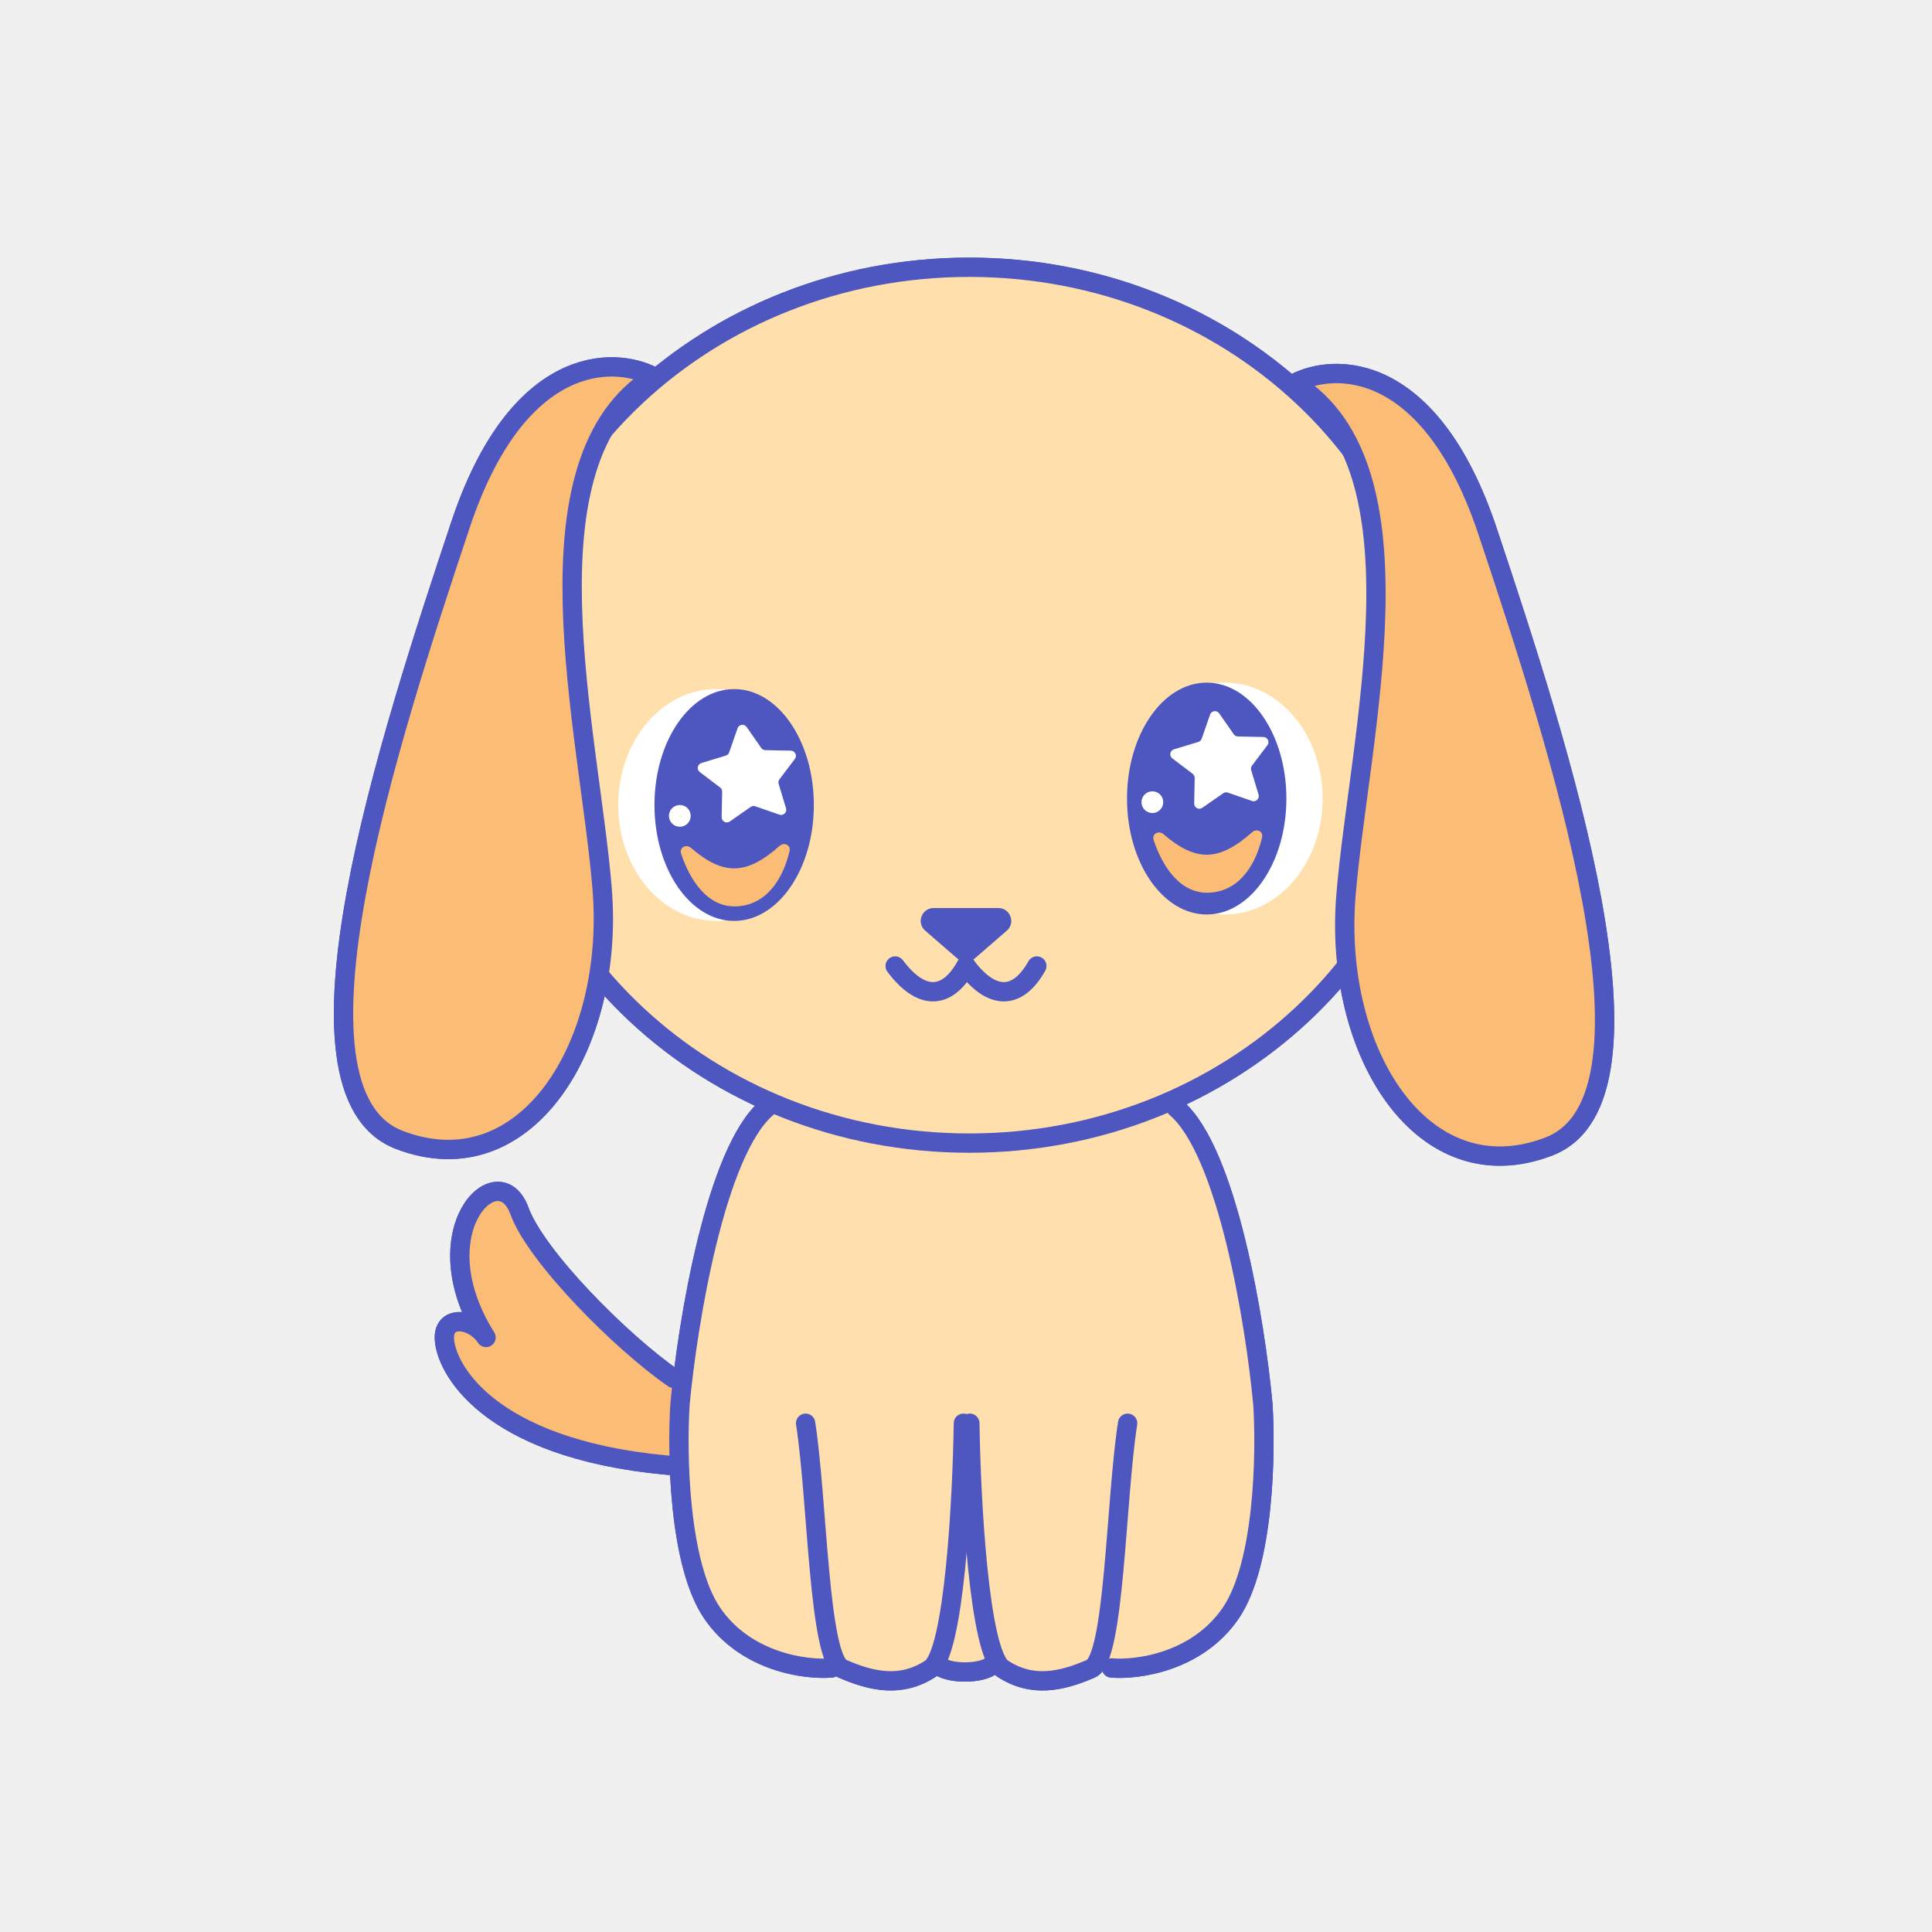
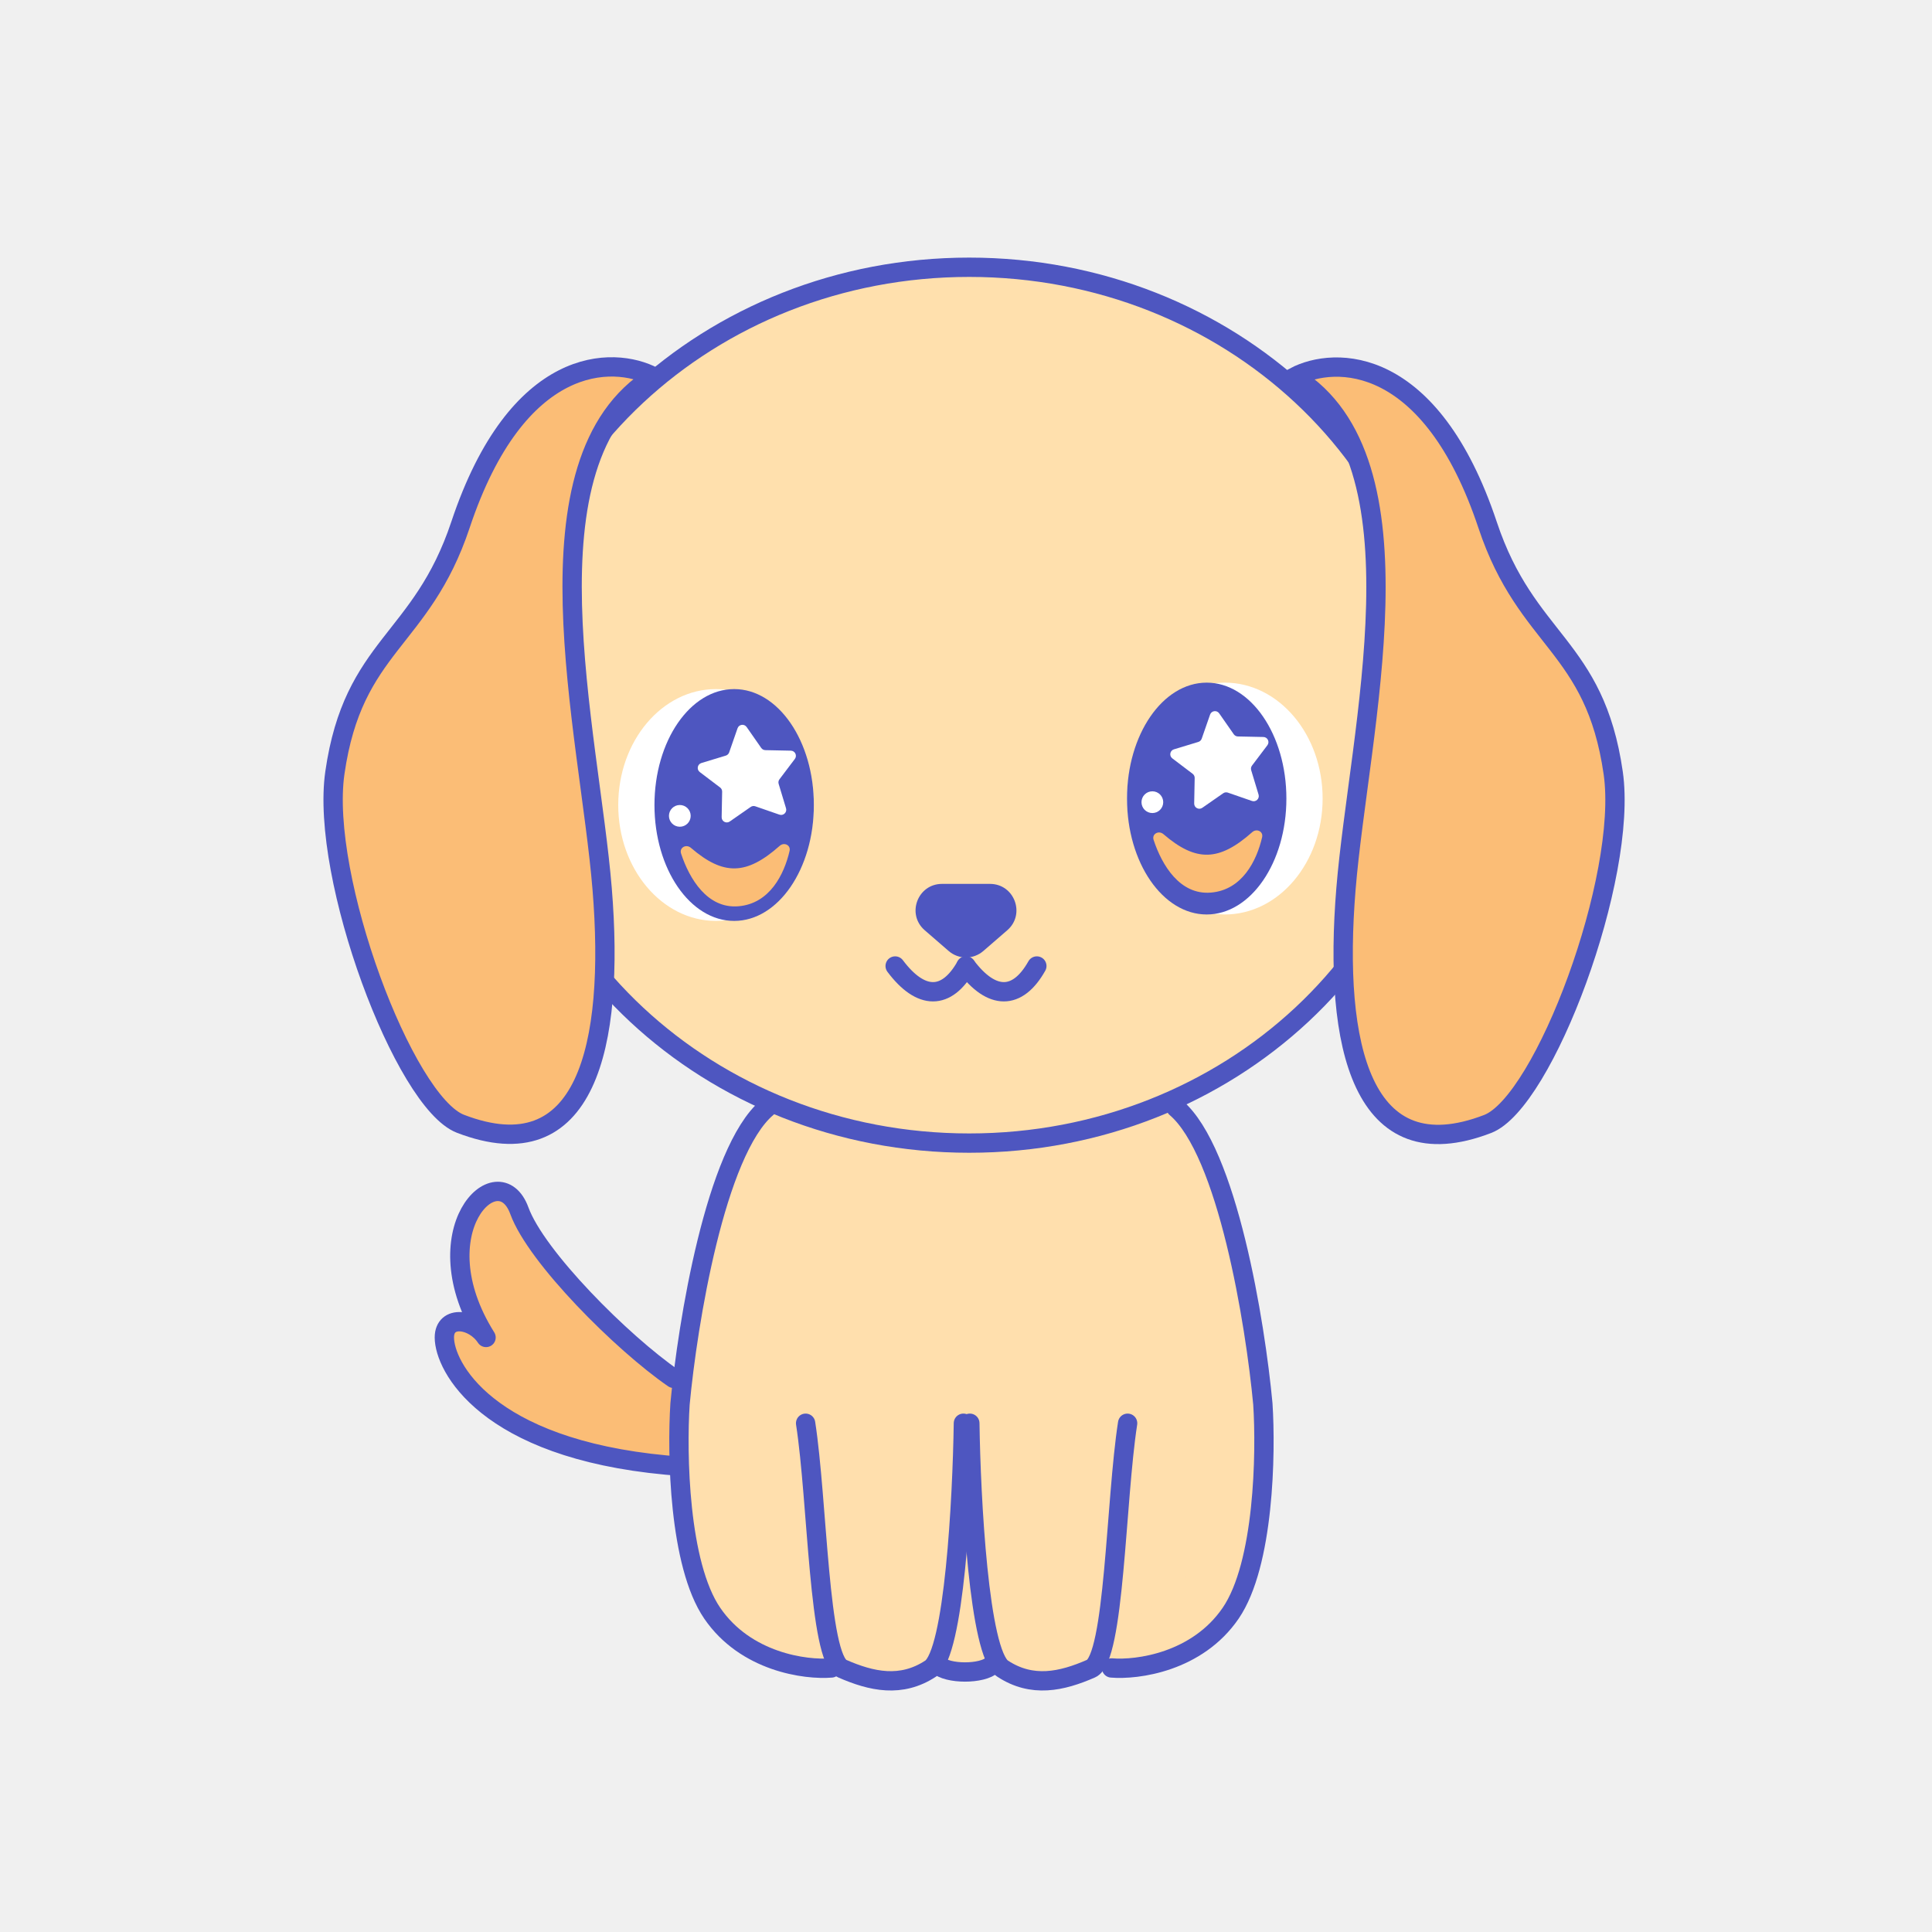
<svg xmlns="http://www.w3.org/2000/svg" width="300" height="300" viewBox="0 0 300 300" fill="none">
  <path d="M80.649 188.008C83.261 195.18 96.612 208.527 104.594 214.027C112.36 214.027 125 229.5 103.5 227.5C75.431 224.889 69 212.123 69 207.681C69 204.127 73.53 204.72 75.472 207.681C65.117 191.181 77.413 179.124 80.649 188.008Z" fill="#FBBD76" stroke="#4E56C0" stroke-width="3" stroke-linejoin="round" />
  <path d="M105.096 226.5C103.896 202.9 114.262 180.333 119.596 172L182.096 170C185.596 174.167 193.296 190.3 196.096 221.5C198.896 252.7 179.929 259.5 170.096 259C163.596 263 158.596 260.5 155.096 259C152.296 257.8 150.262 233.5 149.596 221.5C149.429 232.833 148.396 256.2 145.596 259C142.796 261.8 133.429 260.167 129.096 259C121.096 258.5 106.596 256 105.096 226.5Z" fill="#FFDFAD" />
  <path d="M180.727 167H121.727C121.727 167 93.711 214.923 110.727 236.5C133.596 265.5 168.096 268 191.227 236.5C207.473 214.375 180.727 167 180.727 167Z" fill="#FFDFAD" />
  <path d="M125.096 221C126.961 233.032 127.108 257.497 130.771 259.102C135.35 261.107 139.929 262.11 144.508 259.102C148.171 256.695 149.426 232.698 149.596 221" stroke="#4E56C0" stroke-width="3" stroke-linecap="round" />
  <path d="M175.096 221C173.23 233.032 173.084 257.497 169.42 259.102C164.841 261.107 160.262 262.11 155.684 259.102C152.02 256.695 150.765 232.698 150.596 221" stroke="#4E56C0" stroke-width="3" stroke-linecap="round" />
  <path d="M129.096 259C125.096 259.333 115.796 258.1 110.596 250.5C105.396 242.9 105.096 225.667 105.596 218C106.762 205.5 111.096 178.8 119.096 172" stroke="#4E56C0" stroke-width="3" stroke-linecap="round" />
  <path d="M172.596 259C176.596 259.333 185.896 258.1 191.096 250.5C196.296 242.9 196.596 225.667 196.096 218C194.929 205.5 190.596 178.8 182.596 172" stroke="#4E56C0" stroke-width="3" stroke-linecap="round" />
  <path d="M145.596 258.5C147.096 260 152.596 260 154.096 258.5" stroke="#4E56C0" stroke-width="3" stroke-linecap="round" />
  <path d="M150.5 41.5C190.917 41.5 223.5 72.041 223.5 109.5C223.5 146.959 190.917 177.5 150.5 177.5C110.083 177.5 77.5 146.959 77.5 109.5C77.5 72.041 110.083 41.5 150.5 41.5Z" fill="#FFE0AD" stroke="#4E56C0" stroke-width="3" />
+   <path d="M71.5 81.5C80.3 55.1 95.167 55.167 101.5 58.5C80.5 71.5 91.5 113.5 93.5 138C95.5 162.5 91 182 71.5 174.5C62.752 171.135 49.671 136.21 52 120C54.862 100.078 65.435 99.695 71.5 81.5Z" fill="#FBBD76" stroke="#4E56C0" stroke-width="3" />
+   <path d="M231 81.53C222.2 55.13 207.333 55.197 201 58.53C222 71.53 211 113.53 209 138.03C207 162.53 211.5 182.03 231 174.53C239.748 171.165 252.829 136.24 250.5 120.03C247.638 100.108 237.065 99.725 231 81.53Z" fill="#FBBD76" stroke="#4E56C0" stroke-width="3" />
  <ellipse cx="111.188" cy="125" rx="15.188" ry="18" fill="white" />
  <ellipse cx="114" cy="125" rx="12.375" ry="18" fill="#4E56C0" />
  <path d="M114.526 113.087C114.74 112.47 115.564 112.356 115.937 112.892L118.203 116.14C118.35 116.35 118.587 116.477 118.843 116.482L122.803 116.564C123.456 116.577 123.819 117.325 123.425 117.846L121.036 121.005C120.881 121.209 120.834 121.474 120.908 121.719L122.054 125.51C122.243 126.135 121.644 126.711 121.027 126.498L117.284 125.202C117.043 125.118 116.776 125.155 116.566 125.301L113.314 127.563C112.778 127.936 112.045 127.544 112.058 126.891L112.134 122.931C112.139 122.675 112.021 122.433 111.817 122.278L108.661 119.885C108.141 119.49 108.287 118.672 108.912 118.482L112.702 117.331C112.946 117.256 113.141 117.069 113.225 116.828L114.526 113.087Z" fill="white" />
  <path d="M114.643 140.727C109.832 141.116 107.053 136.477 105.756 132.541C105.452 131.616 106.547 131.019 107.286 131.654C112.356 136.01 115.933 135.903 121.072 131.34C121.763 130.727 122.814 131.231 122.606 132.131C121.766 135.774 119.511 140.333 114.643 140.727Z" fill="#FBBD76" />
  <circle cx="105.562" cy="126.688" r="1.688" fill="white" />
  <ellipse cx="190.188" cy="124" rx="15.188" ry="18" fill="white" />
  <ellipse cx="187.375" cy="124" rx="12.375" ry="18" fill="#4E56C0" />
  <path d="M187.901 110.962C188.115 110.345 188.939 110.231 189.312 110.767L191.578 114.015C191.725 114.225 191.962 114.352 192.218 114.357L196.178 114.439C196.831 114.452 197.194 115.2 196.8 115.721L194.411 118.88C194.256 119.084 194.209 119.349 194.283 119.594L195.429 123.385C195.618 124.01 195.019 124.586 194.402 124.373L190.659 123.077C190.418 122.993 190.151 123.03 189.941 123.176L186.689 125.438C186.153 125.811 185.42 125.419 185.433 124.766L185.509 120.806C185.514 120.55 185.396 120.308 185.192 120.153L182.036 117.76C181.516 117.365 181.662 116.547 182.287 116.357L186.077 115.206C186.321 115.131 186.516 114.944 186.6 114.703L187.901 110.962Z" fill="white" />
  <path d="M188.018 138.602C183.207 138.991 180.428 134.352 179.131 130.416C178.827 129.491 179.922 128.894 180.661 129.529C185.731 133.885 189.308 133.778 194.447 129.215C195.138 128.602 196.189 129.106 195.981 130.006C195.141 133.649 192.886 138.208 188.018 138.602Z" fill="#FBBD76" />
  <circle cx="178.938" cy="124.562" r="1.688" fill="white" />
-   <path d="M71.5 81.5C80.3 55.1 95.167 55.167 101.5 58.5C80.5 71.5 91.5 113.5 93.5 138C95.5 162.5 81.5 184.5 62 177C42.5 169.5 60.5 114.5 71.5 81.5Z" fill="#FBBD76" stroke="#4E56C0" stroke-width="3" />
-   <path d="M231 82.53C222.2 56.13 207.333 56.197 201 59.53C222 72.53 211 114.53 209 139.03C207 163.53 221 185.53 240.5 178.03C260 170.53 242 115.53 231 82.53Z" fill="#FBBD76" stroke="#4E56C0" stroke-width="3" />
-   <path d="M151.309 148.866C150.558 149.517 149.442 149.517 148.691 148.866L143.663 144.512C142.263 143.3 143.12 141 144.972 141L155.028 141C156.88 141 157.737 143.3 156.337 144.512L151.309 148.866Z" fill="#4E56C0" />
-   <path d="M139 150C143 155.333 147 155.333 150 150" stroke="#4E56C0" stroke-width="3" stroke-linecap="round" />
-   <path d="M150 150C154 155.333 158 155.333 161 150" stroke="#4E56C0" stroke-width="3" stroke-linecap="round" />
-   <path d="M80.649 188.008C83.261 195.18 96.612 208.527 104.594 214.027C112.36 214.027 125 229.5 103.5 227.5C75.431 224.889 69 212.123 69 207.681C69 204.127 73.53 204.72 75.472 207.681C65.117 191.181 77.413 179.124 80.649 188.008Z" fill="#FBBD76" stroke="#4E56C0" stroke-width="3" stroke-linejoin="round" />
-   <path d="M105.096 226.5C103.896 202.9 114.262 180.333 119.596 172L182.096 170C185.596 174.167 193.296 190.3 196.096 221.5C198.896 252.7 179.929 259.5 170.096 259C163.596 263 158.596 260.5 155.096 259C152.296 257.8 150.262 233.5 149.596 221.5C149.429 232.833 148.396 256.2 145.596 259C142.796 261.8 133.429 260.167 129.096 259C121.096 258.5 106.596 256 105.096 226.5Z" fill="#FFDFAD" />
-   <path d="M180.727 167H121.727C121.727 167 93.711 214.923 110.727 236.5C133.596 265.5 168.096 268 191.227 236.5C207.473 214.375 180.727 167 180.727 167Z" fill="#FFDFAD" />
-   <path d="M125.096 221C126.961 233.032 127.108 257.497 130.771 259.102C135.35 261.107 139.929 262.11 144.508 259.102C148.171 256.695 149.426 232.698 149.596 221" stroke="#4E56C0" stroke-width="3" stroke-linecap="round" />
-   <path d="M175.096 221C173.23 233.032 173.084 257.497 169.42 259.102C164.841 261.107 160.262 262.11 155.684 259.102C152.02 256.695 150.765 232.698 150.596 221" stroke="#4E56C0" stroke-width="3" stroke-linecap="round" />
-   <path d="M129.096 259C125.096 259.333 115.796 258.1 110.596 250.5C105.396 242.9 105.096 225.667 105.596 218C106.762 205.5 111.096 178.8 119.096 172" stroke="#4E56C0" stroke-width="3" stroke-linecap="round" />
-   <path d="M172.596 259C176.596 259.333 185.896 258.1 191.096 250.5C196.296 242.9 196.596 225.667 196.096 218C194.929 205.5 190.596 178.8 182.596 172" stroke="#4E56C0" stroke-width="3" stroke-linecap="round" />
-   <path d="M145.596 258.5C147.096 260 152.596 260 154.096 258.5" stroke="#4E56C0" stroke-width="3" stroke-linecap="round" />
-   <path d="M150.5 41.5C190.917 41.5 223.5 72.041 223.5 109.5C223.5 146.959 190.917 177.5 150.5 177.5C110.083 177.5 77.5 146.959 77.5 109.5C77.5 72.041 110.083 41.5 150.5 41.5Z" fill="#FFE0AD" stroke="#4E56C0" stroke-width="3" />
-   <ellipse cx="111.188" cy="125" rx="15.188" ry="18" fill="white" />
-   <ellipse cx="114" cy="125" rx="12.375" ry="18" fill="#4E56C0" />
-   <path d="M114.526 113.087C114.74 112.47 115.564 112.356 115.937 112.892L118.203 116.14C118.35 116.35 118.587 116.477 118.843 116.482L122.803 116.564C123.456 116.577 123.819 117.325 123.425 117.846L121.036 121.005C120.881 121.209 120.834 121.474 120.908 121.719L122.054 125.51C122.243 126.135 121.644 126.711 121.027 126.498L117.284 125.202C117.043 125.118 116.776 125.155 116.566 125.301L113.314 127.563C112.778 127.936 112.045 127.544 112.058 126.891L112.134 122.931C112.139 122.675 112.021 122.433 111.817 122.278L108.661 119.885C108.141 119.49 108.287 118.672 108.912 118.482L112.702 117.331C112.946 117.256 113.141 117.069 113.225 116.828L114.526 113.087Z" fill="white" />
-   <path d="M114.643 140.727C109.832 141.116 107.053 136.477 105.756 132.541C105.452 131.616 106.547 131.019 107.286 131.654C112.356 136.01 115.933 135.903 121.072 131.34C121.763 130.727 122.814 131.231 122.606 132.131C121.766 135.774 119.511 140.333 114.643 140.727Z" fill="#FBBD76" />
-   <circle cx="105.562" cy="126.688" r="1.688" fill="white" />
-   <ellipse cx="190.188" cy="124" rx="15.188" ry="18" fill="white" />
-   <ellipse cx="187.375" cy="124" rx="12.375" ry="18" fill="#4E56C0" />
-   <path d="M187.901 110.962C188.115 110.345 188.939 110.231 189.312 110.767L191.578 114.015C191.725 114.225 191.962 114.352 192.218 114.357L196.178 114.439C196.831 114.452 197.194 115.2 196.8 115.721L194.411 118.88C194.256 119.084 194.209 119.349 194.283 119.594L195.429 123.385C195.618 124.01 195.019 124.586 194.402 124.373L190.659 123.077C190.418 122.993 190.151 123.03 189.941 123.176L186.689 125.438C186.153 125.811 185.42 125.419 185.433 124.766L185.509 120.806C185.514 120.55 185.396 120.308 185.192 120.153L182.036 117.76C181.516 117.365 181.662 116.547 182.287 116.357L186.077 115.206C186.321 115.131 186.516 114.944 186.6 114.703L187.901 110.962Z" fill="white" />
-   <path d="M188.018 138.602C183.207 138.991 180.428 134.352 179.131 130.416C178.827 129.491 179.922 128.894 180.661 129.529C185.731 133.885 189.308 133.778 194.447 129.215C195.138 128.602 196.189 129.106 195.981 130.006C195.141 133.649 192.886 138.208 188.018 138.602Z" fill="#FBBD76" />
-   <circle cx="178.938" cy="124.562" r="1.688" fill="white" />
-   <path d="M71.5 81.5C80.3 55.1 95.167 55.167 101.5 58.5C80.5 71.5 91.5 113.5 93.5 138C95.5 162.5 81.5 184.5 62 177C42.5 169.5 60.5 114.5 71.5 81.5Z" fill="#FBBD76" stroke="#4E56C0" stroke-width="3" />
-   <path d="M231 82.53C222.2 56.13 207.333 56.197 201 59.53C222 72.53 211 114.53 209 139.03C207 163.53 221 185.53 240.5 178.03C260 170.53 242 115.53 231 82.53Z" fill="#FBBD76" stroke="#4E56C0" stroke-width="3" />
-   <path d="M151.309 148.866C150.558 149.517 149.442 149.517 148.691 148.866L143.663 144.512C142.263 143.3 143.12 141 144.972 141L155.028 141C156.88 141 157.737 143.3 156.337 144.512L151.309 148.866Z" fill="#4E56C0" />
+   <path d="M152.684 147.676C151.143 149.01 148.857 149.01 147.316 147.676L143.591 144.449C140.721 141.964 142.479 137.25 146.275 137.25L153.725 137.25C157.521 137.25 159.279 141.964 156.409 144.449L152.684 147.676Z" fill="#4E56C0" />
  <path d="M139 150C143 155.333 147 155.333 150 150" stroke="#4E56C0" stroke-width="3" stroke-linecap="round" />
  <path d="M150 150C154 155.333 158 155.333 161 150" stroke="#4E56C0" stroke-width="3" stroke-linecap="round" />
</svg>
